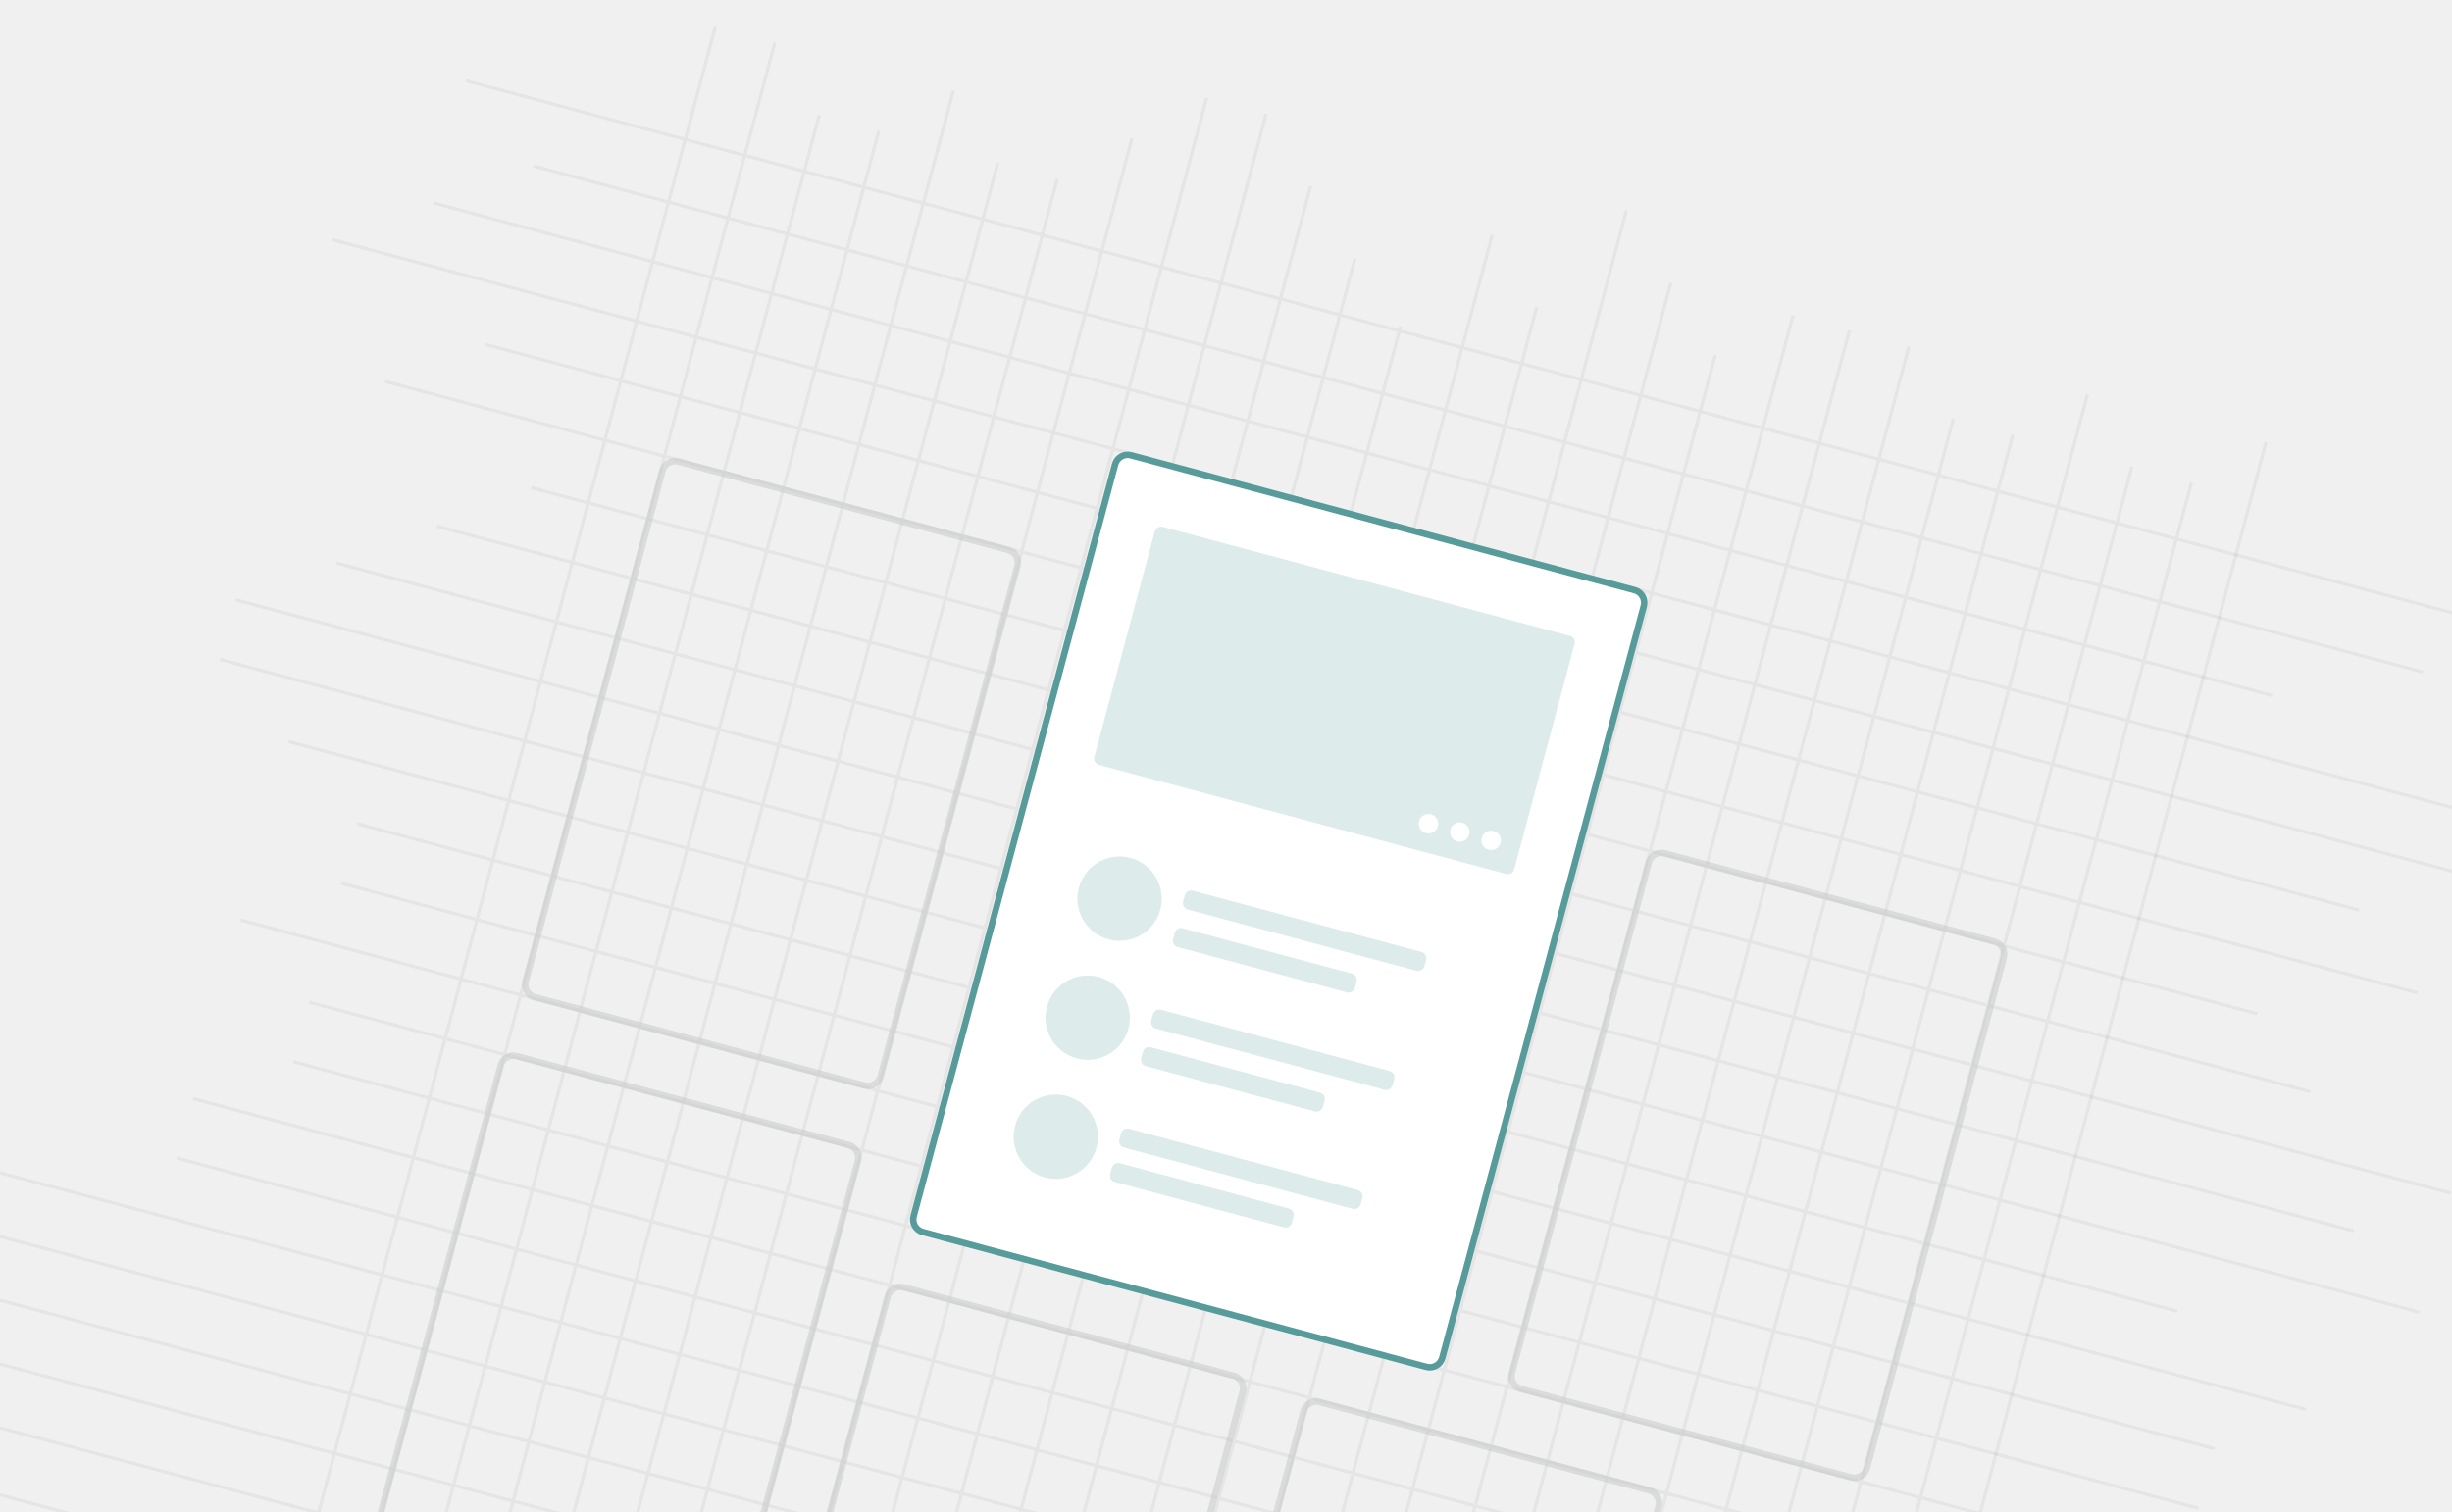
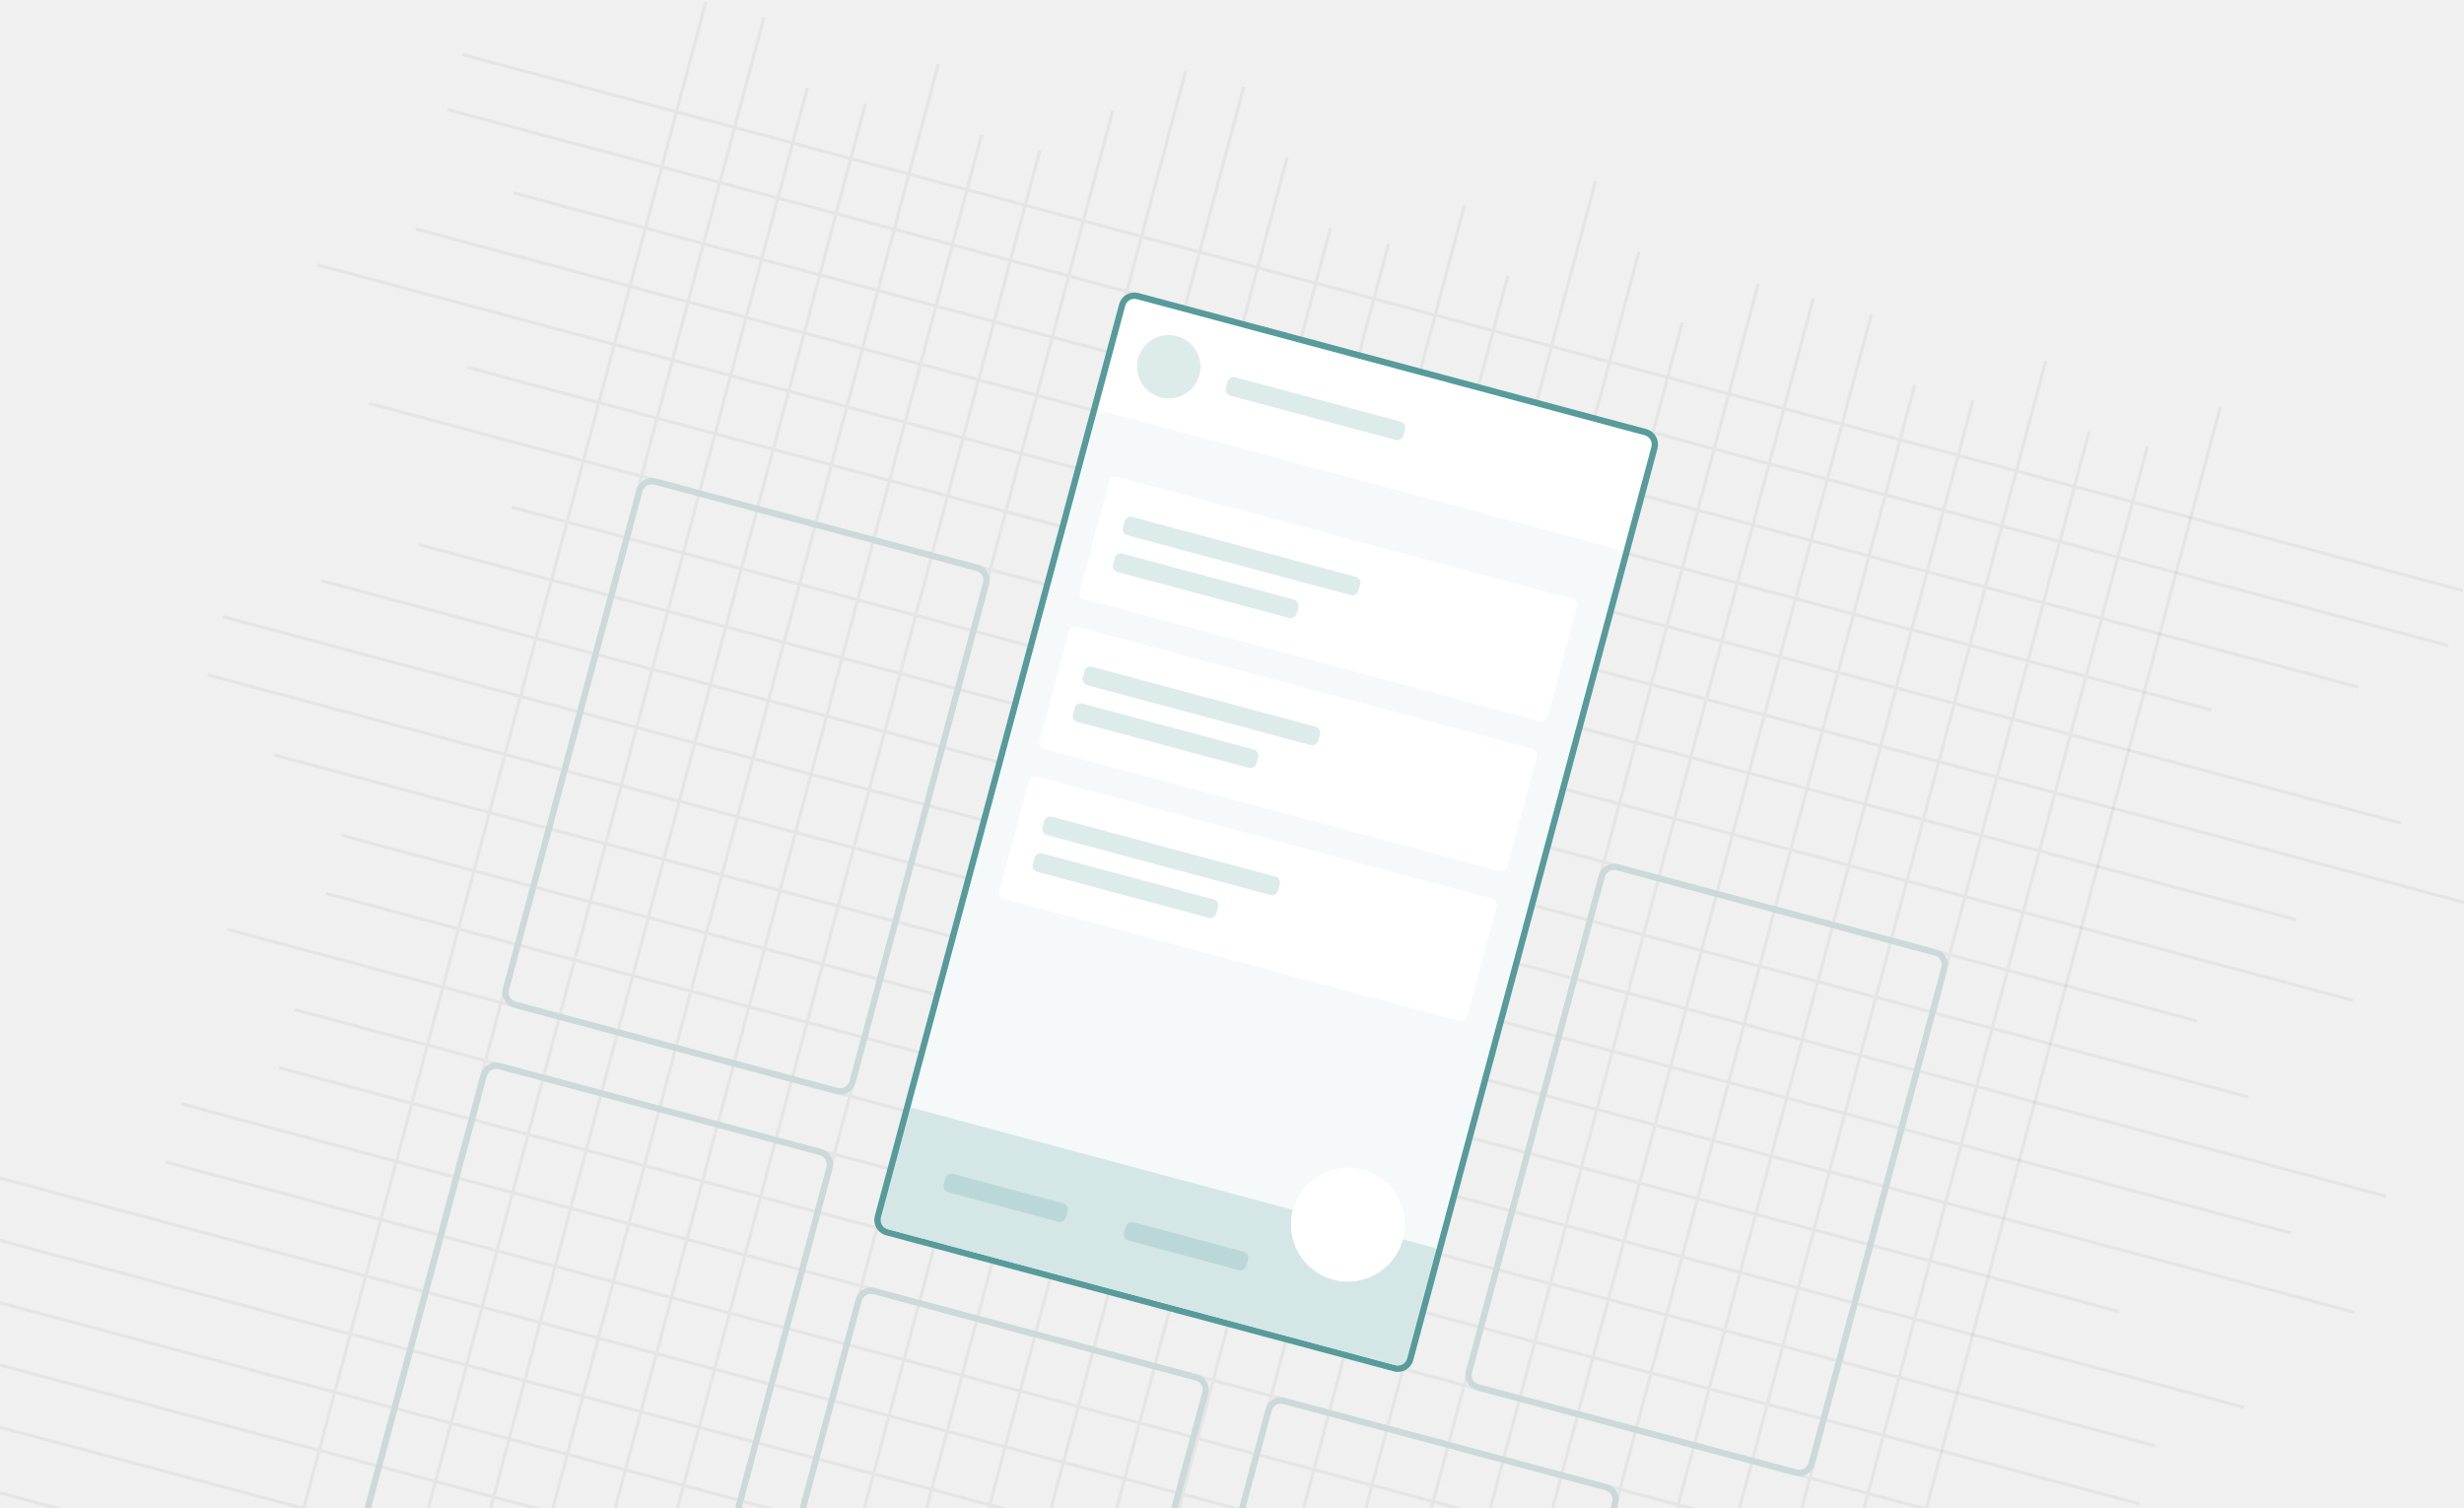
- <svg xmlns="http://www.w3.org/2000/svg" xmlns:xlink="http://www.w3.org/1999/xlink" width="756" height="466">
+ <svg xmlns="http://www.w3.org/2000/svg" xmlns:xlink="http://www.w3.org/1999/xlink" width="778" height="476">
  <defs>
-     <rect id="a" x="0" y="0" width="168.75" height="248" rx="4" />
+     <rect id="a" x="0" y="0" width="174" height="306" rx="4" />
  </defs>
-   <g transform="rotate(15 218.49 296)" fill="none" fill-rule="evenodd">
-     <path stroke-opacity=".05" stroke="#000" stroke-linecap="square" d="M103.5 359.5h652M76.5 207.5h629M103.5 283.5h580M.794 435l728.706-.5M103.5 130.5h652M76.5 321.5h629M.794 473l704.706-.5M128.5 169.5h601M49.5 245.5h680M76.5 397.5h679M76.5 92.5h586M103.5 340.5h602M.794 492l728.706-.5M.794 512l728.706-.5M103.5 188.5h580M76.5 264.5h679M.794 416l754.706-.5M49.5 111.5h680M103.5 302.5h626M.794 454l754.706-.5M76.5 149.5h629M49.5 226.5h706M76.5 378.5h653M103.5 73.5h602M76.5 53.5h653M184 36.036 184.5 531M546 36.036 546.5 531M336 18.018 336.5 531M260 36.036 260.5 531M622 36.036 622.5 531M413 36.036 413.5 531M222 18.018 222.5 531M584 18.018 584.5 531M374 52.719 374.5 531M298 0l.5 531M146 18.018 146.5 531M508 18.018 508.5 531M451 18.018 451.5 531M203 36.036 203.5 531M565 36.036 565.5 531M355 36.036 355.5 531M279 18.018 279.5 531M432 0l.5 531M241 36.036 241.5 531M603 36.036 603.5 531M394 18.018 394.5 531M317 0l.5 531M165 18.018 165.5 531M527 18.018 527.5 531M470 36.036 470.5 531M490 18.018 490.5 531" />
-     <g transform="translate(300 112)">
+   <g transform="rotate(15 248.872 301)" fill="none" fill-rule="evenodd">
+     <path stroke-opacity=".05" stroke="#000" stroke-linecap="square" d="M103.5 377.5h652M76.5 225.5h629M103.5 301.5h580M.794 453l728.706-.5M103.5 148.5h652M76.5 339.5h629M.794 491l704.706-.5M128.5 187.5h601M49.5 263.5h680M76.5 415.5h679M76.5 110.5h586M103.5 358.5h602M.794 510l728.706-.5M.794 530l728.706-.5M103.5 206.5h580M76.5 282.5h679M.794 434l754.706-.5M49.5 129.5h680M103.5 320.5h626M.794 472l754.706-.5M76.5 167.5h629M49.5 244.5h706M76.5 396.5h653M103.5 91.5h602M76.5 71.5h653M76.5 53.5h653M184 36.036 184.5 531M546 36.036 546.5 531M336 18.018 336.5 531M260 36.036 260.5 531M622 36.036 622.5 531M413 36.036 413.5 531M222 18.018 222.5 531M584 18.018 584.5 531M374 70.719 374.5 549M298 0l.5 531M146 18.018 146.5 531M508 18.018 508.5 531M451 18.018 451.5 531M203 36.036 203.5 531M565 36.036 565.5 531M355 36.036 355.5 531M374 36.036 374.5 531M279 18.018 279.5 531M432 0l.5 531M241 36.036 241.5 531M603 36.036 603.5 531M394 18.018 394.5 531M317 0l.5 531M165 18.018 165.5 531M527 18.018 527.5 531M470 36.036 470.5 531M490 18.018 490.5 531" />
+     <g transform="translate(297.75 72)">
      <mask id="b" fill="#fff">
        <use xlink:href="#a" />
      </mask>
      <use stroke="#579B9B" stroke-width="2" fill="#FFF" xlink:href="#a" />
-       <g mask="url(#b)" fill="#579B9B" fill-opacity=".2">
-         <g transform="translate(23 120)">
-           <circle cx="13" cy="13" r="13" />
-           <rect x="32.164" y="4.789" width="77" height="6" rx="2" />
-           <rect x="32.164" y="16.789" width="58" height="6" rx="2" />
-         </g>
-       </g>
-       <g mask="url(#b)" fill="#579B9B" fill-opacity=".2">
-         <g transform="translate(23 158)">
-           <circle cx="13" cy="13" r="13" />
-           <rect x="32.164" y="4.789" width="77" height="6" rx="2" />
-           <rect x="32.164" y="16.789" width="58" height="6" rx="2" />
-         </g>
-       </g>
-       <g mask="url(#b)" fill="#579B9B" fill-opacity=".2">
-         <g transform="translate(23 196)">
-           <circle cx="13" cy="13" r="13" />
-           <rect x="32.164" y="4.789" width="77" height="6" rx="2" />
-           <rect x="32.164" y="15.789" width="58" height="6" rx="2" />
+       <rect fill="#F5F9F9" mask="url(#b)" x="1.25" y="38" width="171.5" height="267" rx="3" />
+       <g mask="url(#b)">
+         <g transform="translate(10.414 56.79)">
+           <rect fill="#FFF" width="153" height="40" rx="2" />
+           <rect fill-opacity=".2" fill="#579B9B" x="8" y="11" width="77" height="6" rx="2" />
+           <rect fill-opacity=".2" fill="#579B9B" x="8" y="23" width="60" height="6" rx="2" />
        </g>
      </g>
      <g mask="url(#b)">
-         <g transform="translate(17.164 18.79)">
-           <rect fill-opacity=".2" fill="#579B9B" width="134" height="76" rx="2" />
-           <circle fill="#FFF" cx="124.836" cy="67.211" r="3" />
-           <circle fill="#FFF" cx="114.836" cy="67.211" r="3" />
-           <circle fill="#FFF" cx="104.836" cy="67.211" r="3" />
+         <g transform="translate(10.414 105.79)">
+           <rect fill="#FFF" width="153" height="40" rx="2" />
+           <rect fill-opacity=".2" fill="#579B9B" x="8" y="11" width="77" height="6" rx="2" />
+           <rect fill-opacity=".2" fill="#579B9B" x="8" y="23" width="60" height="6" rx="2" />
        </g>
      </g>
+       <g mask="url(#b)">
+         <g transform="translate(10.414 154.79)">
+           <rect fill="#FFF" width="153" height="40" rx="2" />
+           <rect fill-opacity=".2" fill="#579B9B" x="8" y="11" width="77" height="6" rx="2" />
+           <rect fill-opacity=".2" fill="#579B9B" x="8" y="23" width="60" height="6" rx="2" />
+         </g>
+       </g>
+       <rect fill-opacity=".2" fill="#579B9B" mask="url(#b)" x="38.414" y="16.789" width="58" height="6" rx="2" />
+       <circle fill-opacity=".2" fill="#579B9B" mask="url(#b)" cx="19.25" cy="19" r="10" />
+       <g mask="url(#b)" fill="#579B9B" fill-opacity=".2">
+         <g transform="translate(0 266)">
+           <rect width="174" height="40" rx="2" />
+           <rect x="17.414" y="16.789" width="40" height="6" rx="2" />
+           <rect x="76.414" y="16.789" width="40" height="6" rx="2" />
+         </g>
+       </g>
+       <circle fill="#FFF" mask="url(#b)" cx="144" cy="266" r="18" />
    </g>
-     <rect stroke="#C4C7C7" stroke-width="2" opacity=".5" x="165.7" y="150" width="113.3" height="171" rx="4" />
-     <rect stroke="#C4C7C7" stroke-width="2" opacity=".5" x="490.7" y="188" width="113.3" height="171" rx="4" />
-     <rect stroke="#C4C7C7" stroke-width="2" opacity=".5" x="431.7" y="379" width="113.3" height="171" rx="4" />
-     <rect stroke="#C4C7C7" stroke-width="2" opacity=".5" x="298.7" y="378" width="113.3" height="171" rx="4" />
-     <rect stroke="#C4C7C7" stroke-width="2" opacity=".5" x="165" y="340" width="114" height="152" rx="4" />
+     <rect stroke="#CCD9D9" stroke-width="2" x="165.7" y="168" width="113.3" height="171" rx="4" />
+     <rect stroke="#CCD9D9" stroke-width="2" x="490.7" y="207" width="112" height="170" rx="4" />
+     <rect stroke="#CCD9D9" stroke-width="2" x="432.7" y="397" width="113.3" height="171" rx="4" />
+     <rect stroke="#CCD9D9" stroke-width="2" x="298.7" y="397" width="113.3" height="171" rx="4" />
+     <rect stroke="#CCD9D9" stroke-width="2" x="166" y="359" width="113" height="152" rx="4" />
    <path stroke-opacity=".05" stroke="#000" stroke-linecap="square" d="M641 18.018 641.5 531" />
  </g>
</svg>
